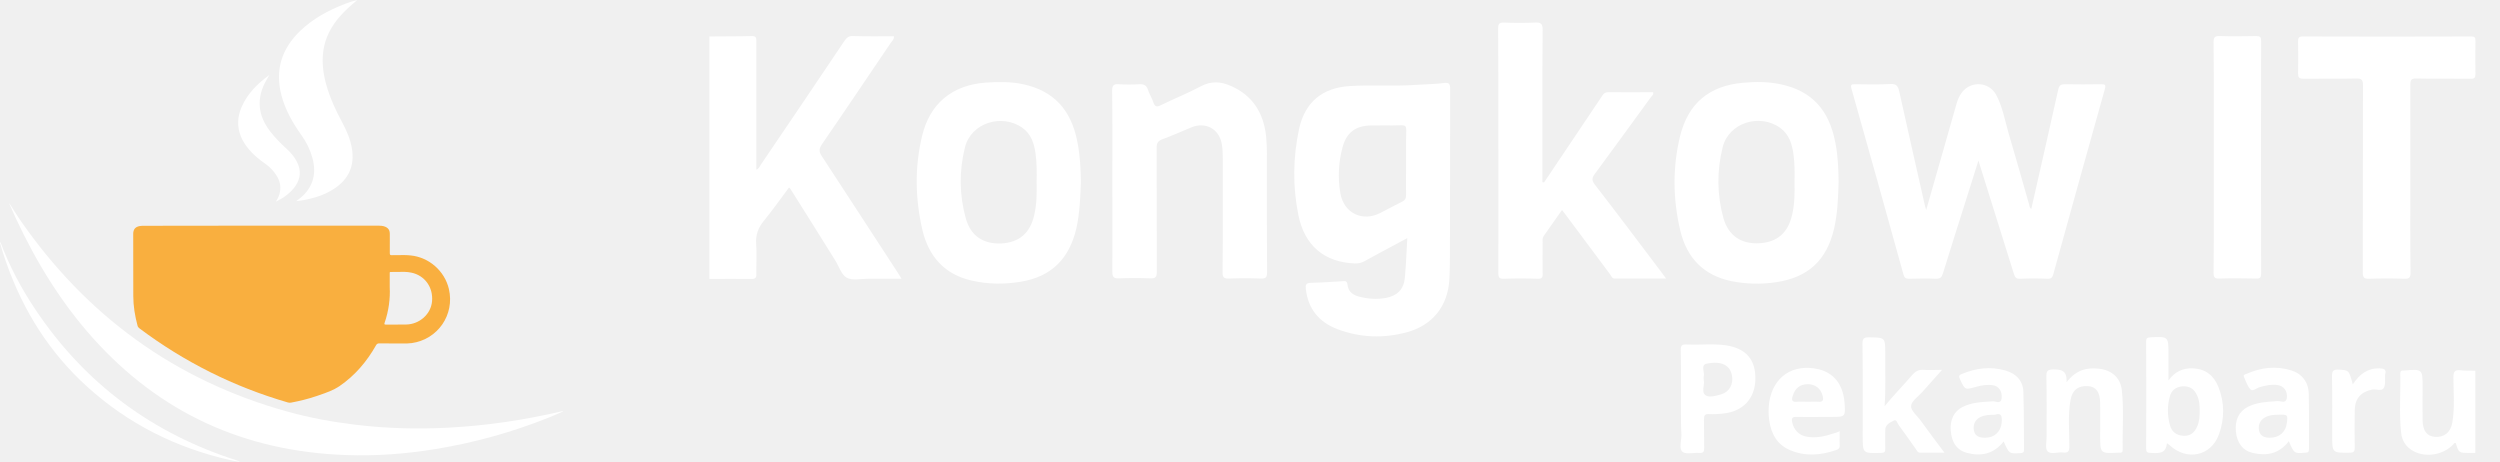
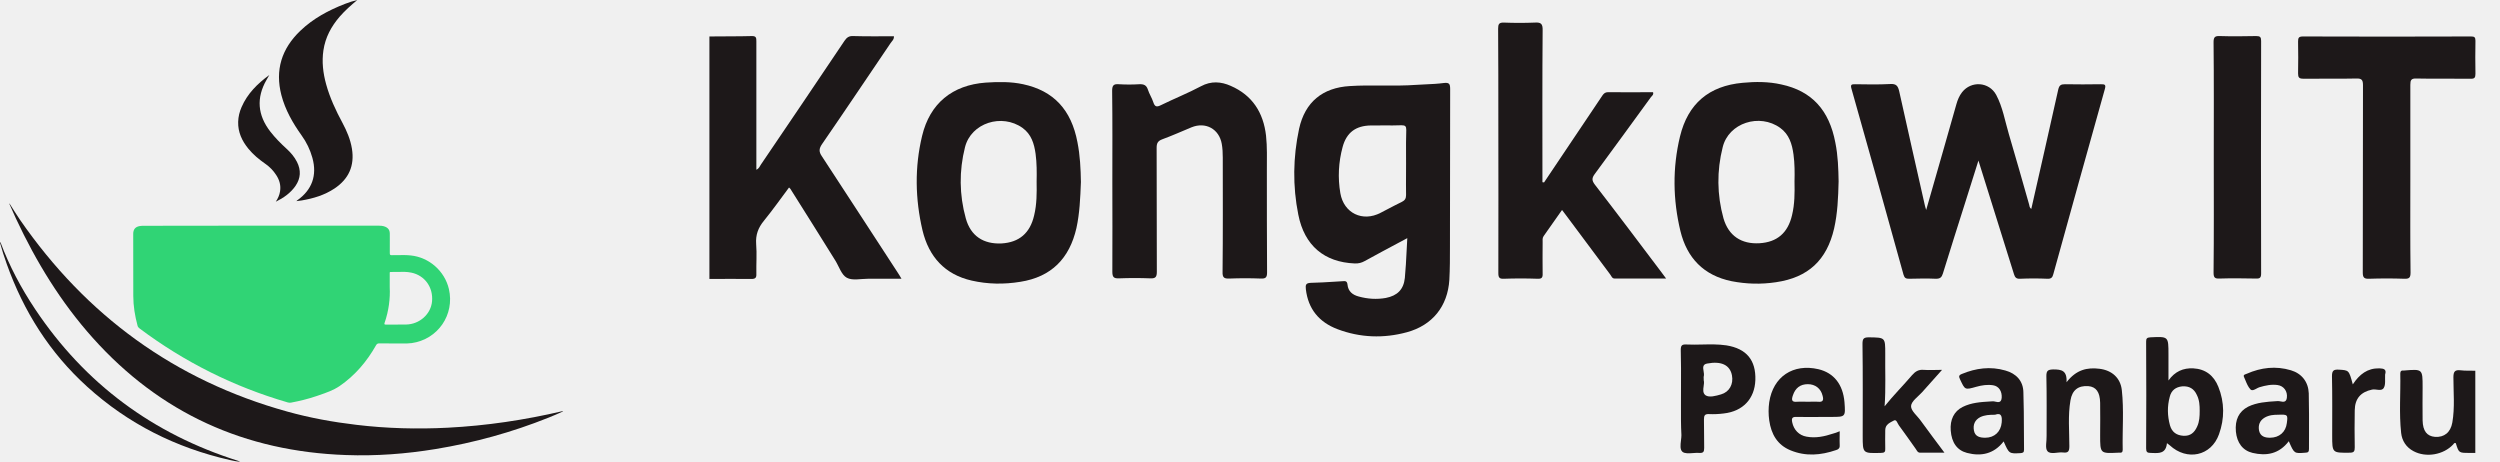
<svg xmlns="http://www.w3.org/2000/svg" width="2166" height="400" viewBox="0 0 2166 400" fill="none">
-   <g clip-path="url(#a)">
-     <path d="M8.15 176.166c3.12 4.895 5.996 9.668 9.178 14.257 57.396 83.036 134.129 139.147 231.666 166.193 19.581 5.445 39.467 9.056 59.661 11.443 26.372 3.181 52.806 3.854 79.241 2.508 33.531-1.713 66.636-6.669 99.311-14.318.183-.062.368 0 .673.183-2.141.918-4.221 1.898-6.364 2.815a289.854 289.854 0 0 1-6.486 2.693c-31.513 12.604-64.066 21.6-97.598 27.107-25.761 4.222-51.645 6.18-77.711 5.201-87.319-3.06-160.808-36.103-219.306-101.453-27.658-30.901-49.013-65.841-66.514-103.29-1.958-4.221-3.793-8.444-5.69-12.666-.061-.06-.061-.245-.061-.673ZM309.574 0c-5.386 4.467-10.648 9.117-15.237 14.38-7.343 8.505-12.482 18.05-14.135 29.249-1.468 9.912-.305 19.642 2.325 29.248 3.244 11.81 8.383 22.824 14.196 33.594 3.794 7.098 6.915 14.441 8.2 22.395 2.386 14.748-2.754 26.19-15.114 34.45-8.628 5.752-18.296 8.628-28.392 10.342a79.37 79.37 0 0 1-4.65.611c.367-.367.55-.55.733-.673 12.85-9.056 17.379-21.66 13.157-36.836a60.904 60.904 0 0 0-9.362-19.459c-7.649-10.708-14.135-22.028-17.501-34.878-5.629-21.784.245-40.263 16.338-55.683 11.136-10.708 24.476-17.806 38.733-23.375C302.353 2.02 305.901.857 309.574 0Z" fill="#fff" />
-     <path d="M238.958 174.759c1.775-2.753 3.183-5.629 3.672-8.934.857-5.201-.489-9.851-3.304-14.134-2.509-3.916-5.691-7.16-9.485-9.791-5.384-3.794-10.463-7.893-14.624-13.034-5.568-6.792-9.117-14.379-8.872-23.313.122-4.406 1.162-8.689 2.936-12.727 5.079-11.749 13.829-20.377 24.048-27.842-.795 1.407-1.591 2.754-2.386 4.16-9.056 15.727-7.771 30.657 3.304 44.915 4.161 5.384 8.995 10.218 14.013 14.807 3.609 3.305 6.852 7.037 9.055 11.443 3.611 7.159 3.244 14.135-1.285 20.744-4.344 6.241-10.34 10.402-17.072 13.706ZM.44 210.005c7.71 20.559 17.929 39.773 30.106 58.008 43.139 64.556 102.003 108.001 175.921 131.314.551.183 1.04.367 1.592.673-3.06-.123-6.059-.796-9.057-1.468-46.566-10.587-87.991-31.33-123.482-63.516-32.43-29.371-55.07-65.229-69.695-106.349-2.142-6.057-4.161-12.115-5.813-18.295-.061-.428.122-.49.428-.367Z" fill="#fff" />
-     <path fill-rule="evenodd" clip-rule="evenodd" d="M327.746 195.502H226.339c-33.772 0-67.605 0-101.377.122-1.223 0-2.447 0-3.61.185-4.039.611-5.935 2.814-5.935 6.852 0 17.929 0 35.796.061 53.665 0 8.75 1.407 17.316 3.671 25.761.245 1.04.795 1.774 1.652 2.386 38.917 29.187 81.75 50.604 128.5 64.188.979.245 1.836.367 2.814.184 7.527-1.407 14.931-3.243 22.151-5.691.768-.267 1.537-.532 2.307-.796 6.098-2.095 12.201-4.191 17.58-7.831 13.4-9.179 23.68-21.295 31.635-35.368.674-1.224 1.408-1.653 2.815-1.653 4.312.092 8.589.08 12.884.07 1.434-.004 2.87-.008 4.31-.008 1.081-.019 2.157-.01 3.229-.001 2.569.02 5.116.04 7.664-.306 22.64-3.181 37.386-24.536 32.247-46.809-3.611-15.543-17.073-27.476-32.982-29.127-3.746-.417-7.521-.351-11.285-.287a187.32 187.32 0 0 1-5.297.042c-1.347 0-1.653-.367-1.653-1.713.041-3.752.027-7.474.014-11.207-.007-1.87-.014-3.742-.014-5.621 0-3.059-1.285-5.017-4.161-6.18-1.897-.735-3.855-.857-5.813-.857Zm9.914 41.487v11.993c.488 9.485-.797 20.255-4.468 30.779-.428 1.285 0 1.469 1.163 1.469 2.518-.026 5.025-.019 7.53-.012 3.338.01 6.675.021 10.031-.049 11.626-.245 21.356-8.995 22.396-19.949 1.163-12.176-6.18-22.578-17.99-25.026-3.917-.817-7.916-.707-11.905-.598-1.994.054-3.985.108-5.962.047-.874-.051-.841.502-.808 1.044.006.103.013.205.013.302Z" fill="#F9AF3F" />
-     <path d="M614.634 31.593c12.379-.177 24.582 0 36.962-.353 3.536 0 3.713 1.591 3.713 4.42v111.416c2.3-1.061 3.007-3.007 3.891-4.422 24.228-35.722 48.456-71.446 72.508-107.347 1.945-2.83 3.891-4.244 7.428-4.067 11.672.353 23.521.176 35.37.176.177 2.83-1.769 4.245-2.83 5.836-19.807 29.18-39.437 58.538-59.422 87.541-2.652 3.891-3.005 6.543-.176 10.611 21.93 33.424 43.682 67.026 65.612 100.627 1.06 1.592 1.945 3.007 3.36 5.483h-29.004c-6.19 0-13.618 1.768-18.393-.885-4.598-2.476-6.72-9.727-9.903-14.854-12.91-20.692-25.819-41.384-38.907-62.076-.177-.353-.53-.529-1.237-1.237-7.252 9.726-14.149 19.453-21.754 28.827-4.951 6.012-7.25 12.202-6.72 19.983.708 8.666 0 17.332.177 25.997.178 3.36-.884 4.422-4.244 4.422-12.203-.177-24.228 0-36.431 0V31.593ZM1714.11 139.118c-4.07 12.733-7.6 24.052-11.14 35.37-6.55 20.868-13.26 41.559-19.63 62.427-1.07 3.361-2.31 4.598-6.01 4.598-7.79-.353-15.39-.176-23.17 0-2.83 0-4.07-.53-4.96-3.536-14.85-53.762-29.88-107.348-45.09-161.11-1.07-3.714.17-3.89 3.18-3.89 10.09.176 20.16.353 30.42-.178 5.31-.353 6.72 1.769 7.78 6.367 7.25 32.717 14.68 65.434 22.11 98.328.18 1.061.53 1.945 1.24 4.421 5.3-18.746 10.25-35.9 15.2-53.054 3.72-12.911 7.43-25.821 10.97-38.554 1.06-3.713 2.47-7.25 4.95-10.434 7.96-10.08 23.35-9.02 29.53 2.3 5.66 10.61 7.61 22.636 10.97 33.955 6.01 20.16 11.67 40.497 17.51 60.836.35 1.415.35 3.006 1.94 4.067 7.79-34.486 15.74-68.971 23.35-103.457.88-3.714 2.29-4.598 5.83-4.598 10.26.177 20.52.177 30.95 0 3.54 0 4.78.177 3.54 4.421-15.03 53.232-29.72 106.64-44.56 160.049-.72 2.83-1.78 4.245-5.14 4.067-7.96-.353-15.73-.353-23.69 0-3.36.178-4.42-1.237-5.31-4.067-10.08-32.186-20.16-64.373-30.77-98.328Zm-376.33 18.923c13.43-20.161 27.05-40.146 40.49-60.306 3.36-4.952 6.72-10.08 10.08-15.032 1.24-1.769 2.48-2.83 4.77-2.83 13.09.177 26 0 39.08 0 .72 2.3-1.05 3.183-1.94 4.421-16.08 22.107-32.18 44.213-48.46 66.319-2.65 3.537-2.82 5.659 0 9.373 19.46 25.112 38.56 50.579 57.66 75.868 1.24 1.592 2.3 3.184 4.07 5.482h-44.56c-2.31 0-2.83-2.122-3.9-3.536-12.73-16.978-25.28-33.955-37.84-50.756-1.24-1.591-2.48-3.184-3.89-5.129-5.49 7.781-10.62 15.21-15.93 22.637-1.22 1.769-.87 3.537-.87 5.305 0 9.02-.18 18.039 0 27.059.17 3.536-.72 4.775-4.42 4.598-9.73-.354-19.46-.354-29.18 0-3.9.177-4.78-1.062-4.78-4.952.17-43.859 0-87.895 0-131.753 0-26.704 0-53.232-.18-79.936 0-3.89.71-5.482 5.13-5.306 8.84.354 17.68.354 26.53 0 5.31-.353 7.07.885 6.9 6.72-.35 42.268-.18 84.534-.18 126.802v4.775c.7 0 1.05.177 1.42.177Zm-374.045-.531c0-26.35.177-52.524-.178-78.874 0-4.775 1.416-6.013 5.837-5.66a147.45 147.45 0 0 0 17.689 0c3.708-.177 6.186.708 7.425 4.598 1.239 3.89 3.531 7.251 4.77 11.142 1.242 3.714 2.832 4.244 6.372 2.476 11.49-5.66 23.52-10.434 34.84-16.447 8.84-4.775 17.5-4.068 25.81-.354 18.75 8.135 28.3 23.167 30.6 43.152 1.06 9.903.71 19.806.71 29.71 0 29.534 0 59.245.18 88.778 0 4.422-1.24 5.483-5.49 5.306-9.01-.353-18.04-.353-27.05 0-4.61.177-6.2-.708-6.02-5.835.36-32.895.18-65.789.18-98.86 0-4.067-.18-8.135-.88-12.025-2.31-12.911-13.97-19.277-26.18-14.325-8.49 3.536-16.8 7.251-25.46 10.434-3.72 1.415-4.78 3.36-4.78 7.251.17 35.9 0 71.801.17 107.525 0 4.598-1.23 5.835-5.655 5.658a345.703 345.703 0 0 0-27.054 0c-4.421.177-5.836-.884-5.836-5.658.177-25.821 0-51.818 0-77.992Zm1124.585-2.476c0 27.059-.17 54.116.18 81.174 0 4.421-1.24 5.483-5.49 5.305a436.746 436.746 0 0 0-30.41 0c-4.25.178-5.49-1.061-5.49-5.305.18-54.115 0-108.055.18-162.171 0-4.598-.88-6.19-5.84-6.013-15.21.354-30.59 0-45.8.177-3.71 0-4.6-1.061-4.6-4.598.18-9.196.18-18.392 0-27.589 0-3.183.53-4.42 4.25-4.42 48.63.176 97.09.176 145.72 0 2.83 0 3.71.707 3.71 3.713-.17 9.55-.17 19.1 0 28.65 0 3.36-.88 4.42-4.24 4.244-15.56-.177-31.3.177-46.86-.177-4.61-.177-5.31 1.415-5.31 5.483v81.527Zm-170.31-19.099c0-33.071.18-66.142-.18-99.39 0-4.421 1.24-5.482 5.49-5.305 10.44.354 21.04.177 31.48 0 3.36 0 4.24.884 4.24 4.244-.17 67.203-.17 134.229 0 201.431 0 3.714-1.06 4.598-4.59 4.422-10.44-.177-21.05-.353-31.48 0-4.07.176-5.14-.884-5.14-5.129.36-33.248.18-66.849.18-100.273Z" fill="#fff" />
-     <path fill-rule="evenodd" clip-rule="evenodd" d="M1212.44 209.974c2.25-1.203 4.54-2.42 6.84-3.653-.21 3.647-.39 7.215-.57 10.717-.41 8.219-.81 16.081-1.55 23.769-1.06 10.08-6.55 15.385-16.45 17.331-7.96 1.414-15.73.884-23.52-1.238-5.31-1.415-9.19-4.421-9.73-10.435-.35-3.154-2.08-3.008-4.18-2.834l-.06.005c-2.3.133-4.6.276-6.9.42-6.9.431-13.79.862-20.69.995-4.42.176-4.6 1.945-4.24 5.483 1.95 17.154 11.5 28.648 27.41 34.662 19.63 7.427 39.97 8.135 60.13 2.653 22.1-6.013 35.37-22.461 36.79-45.451.52-9.549.52-19.099.52-28.65.09-22.725.09-45.494.09-68.286 0-22.791 0-45.604.09-68.418 0-4.421-.89-5.66-5.48-5.129-5.32.71-10.56.944-15.83 1.18-2.61.118-5.23.236-7.87.412-9.93.728-19.86.66-29.79.59-9.34-.064-18.69-.13-28.04.47-23.52 1.416-38.73 13.795-43.86 36.963-5.31 24.759-5.66 49.694-.7 74.453 5.3 26.881 22.63 41.206 48.81 42.267 3.18.177 6.01-.53 8.84-2.122 9.72-5.374 19.58-10.627 29.94-16.154Zm5.75-59.36c.01-3.066.03-6.131.03-9.196 0-2.386-.01-4.77-.02-7.158-.03-7.173-.06-14.371.2-21.67 0-3.182-.89-4.067-4.07-4.067-5.05.202-10.11.174-15.16.144-3.78-.021-7.58-.043-11.37.032-13.26.178-21.21 6.191-24.58 18.747-3.53 13.087-4.24 26.528-1.94 39.968 3 17.331 19.28 25.113 34.84 16.977 2.06-1.061 4.12-2.142 6.18-3.223 4.13-2.161 8.26-4.322 12.38-6.326 2.48-1.238 3.54-2.83 3.54-5.836-.11-6.131-.07-12.262-.03-18.392Zm-285.58 47.041c2.83-12.91 3.361-26.174 3.891-39.968-.177-11.142-.708-22.99-3.006-34.486-5.306-28.119-20.692-44.566-47.042-50.225-10.611-2.299-21.576-2.122-32.364-1.415-29.003 2.122-48.457 18.039-55.177 46.158-6.543 27.235-6.013 54.646.353 81.881 5.483 22.814 19.277 38.2 42.622 43.505 13.971 3.184 27.941 3.36 42.09 1.061 27.057-4.244 42.62-20.338 48.633-46.511Zm-36.608-11.142c2.3-9.549 2.3-19.276 2.123-29.003.177-8.135.177-16.27-.885-24.228-1.238-8.843-3.713-16.978-11.318-22.461-17.861-12.732-44.566-4.42-49.871 16.801-5.129 20.338-4.953 41.206.707 61.544 4.244 15.386 15.385 22.46 30.948 21.753 15.209-.885 24.759-8.843 28.296-24.406Zm693.068 11.496c3.01-13.264 3.55-26.705 3.9-40.853-.18-10.787-.53-22.283-2.83-33.601-5.31-28.12-20.34-44.743-46.87-50.402-10.97-2.476-22.28-2.476-33.43-1.415-29.18 2.653-47.39 18.039-54.29 46.512-6.55 27.234-6.18 54.646.35 81.881 5.66 23.344 20.17 38.553 44.39 43.505 12.73 2.475 25.48 2.829 38.38.884 27.95-4.067 44.04-19.1 50.4-46.511Zm-36.43-11.672c2.31-9.551 2.31-19.277 2.12-29.003.19-7.782.19-15.74-.88-23.521-1.24-9.02-3.71-17.332-11.49-22.992-17.86-12.909-44.75-4.42-49.87 16.801-5.13 20.338-4.96 41.206.7 61.544 4.42 15.21 15.56 22.46 31.13 21.575 15.39-.883 24.75-9.019 28.29-24.404Z" fill="#fff" />
-     <path d="M2144.61 392.403h-5.26c-9.02 0-9.02 0-11.65-8.454-1.12-.564-1.69.375-2.25 1.128-8.46 9.018-23.49 11.647-34.38 5.823-6.4-3.382-9.96-9.018-10.72-15.782-1.88-17.097-.37-34.382-.75-51.48 0-2.066.95-2.818 2.82-2.63h.56c15.97-1.315 15.97-1.315 15.97 14.467 0 9.582-.18 19.164 0 28.746.19 9.207 3.77 13.715 10.71 14.279 7.9.564 13.53-3.757 15.03-12.4 2.26-12.964.94-26.115.94-39.267 0-4.885 1.32-6.577 6.2-6.013 4.32.564 8.65.188 12.78.375v71.208Zm-511.79-40.394c7.7-9.582 16.16-18.037 23.86-27.055 2.82-3.195 5.64-4.885 9.96-4.51 4.88.376 9.58 0 15.96 0-6.38 7.14-11.83 13.152-17.27 19.352-3.58 3.946-9.41 7.892-9.59 12.025-.19 4.134 5.45 8.455 8.46 12.776 6.57 9.018 13.15 17.849 20.48 27.619h-21.04c-2.26 0-2.82-1.879-3.77-3.195-4.88-6.764-9.58-13.715-14.65-20.478-1.32-1.692-2.06-5.637-4.51-4.134-3.01 1.691-7.33 3.194-7.33 8.267 0 5.26-.19 10.521 0 15.782.19 3.006-.56 3.945-3.76 3.945-15.78.377-15.78.564-15.78-14.842 0-26.492.19-53.171-.18-79.662 0-4.321.93-5.637 5.44-5.637 14.28.188 14.28 0 14.28 14.091-.19 15.219.56 30.25-.56 45.656Zm157.63-20.856c8.46-10.896 17.85-12.963 28.56-11.648 10.71 1.314 18.22 7.891 19.35 18.6 1.88 17.097.38 34.383.75 51.48 0 2.066-.75 2.819-2.82 2.63h-1.12c-15.6.751-15.6.751-15.6-15.03 0-9.395.19-18.788 0-28.183-.18-9.393-3.56-13.903-10.33-14.467-8.65-.564-13.9 3.382-15.4 12.401-2.26 13.151-.95 26.491-.95 39.643 0 4.321-.94 6.012-5.45 5.448-4.51-.563-10.7 2.067-13.52-1.127-2.25-2.63-.56-8.642-.75-13.152 0-17.284.19-34.758-.19-52.044 0-4.696 1.51-5.447 5.82-5.636 7.14 0 12.22.751 11.65 11.085Zm248.01 1.879c5.82-8.831 12.78-14.091 22.92-13.903 3.75.187 6.57.563 5.07 5.448v.564c-.19 3.757.56 8.078-1.13 10.898-1.87 3.381-6.76.751-10.15 1.502-9.76 2.067-14.84 7.704-15.02 17.849a905.517 905.517 0 0 0 0 32.128c0 3.382-.56 4.697-4.33 4.697-15.21.188-15.21.188-15.21-14.843 0-17.098.18-34.382-.19-51.479 0-4.885 1.5-5.824 5.83-5.637 8.83.564 8.83.188 12.21 12.776Z" fill="#fff" />
-     <path fill-rule="evenodd" clip-rule="evenodd" d="M1864.88 392.461c5.9.241 11.7.478 12.56-8.512.55.453 1.01.774 1.39 1.05.42.295.77.537 1.06.828 14.84 13.716 35.88 9.395 42.65-9.581 4.88-13.528 4.88-27.619-.57-41.147-3.94-9.77-11.08-15.406-21.8-15.97-8.63-.375-15.78 2.63-21.41 10.521v-22.545c0-7.856 0-11.755-1.95-13.598-1.96-1.858-5.91-1.623-13.84-1.245-3 .188-3.56 1.127-3.56 3.758.18 30.812.18 61.625 0 92.438 0 3.194.94 3.945 3.94 3.945.51.015 1.02.037 1.53.058Zm38.68-22.792c2.06-4.321 2.25-9.018 2.25-13.715 0-4.696-.19-9.206-2.44-13.715-2.44-5.449-6.58-7.892-12.59-7.515-5.83.564-9.58 3.569-10.89 9.018-2.26 8.267-2.08 16.534.18 24.8 1.69 5.825 5.64 8.643 11.65 9.018 6.01.376 9.58-2.818 11.84-7.891Zm-447.14-34.997c-.02 3.522-.03 7.047-.03 10.572 0 2.101 0 4.208-.01 6.321-.03 8.469-.06 17.01.4 25.432 0 1.413-.2 2.999-.39 4.604-.46 3.941-.95 7.993 1.32 9.863 1.97 1.598 5.46 1.346 9.07 1.086 1.9-.137 3.83-.277 5.58-.147 3.38.188 4.14-.939 4.14-4.321-.09-4.134-.09-8.222-.09-12.308s0-8.172-.1-12.304c0-3.57.75-4.885 4.51-4.698 4.14.188 8.46 0 12.77-.564 16.54-1.879 26.68-12.775 27.25-28.934.56-17.096-7.51-27.242-25.18-30.061-6.96-1.027-13.99-.875-21-.724-4.53.097-9.06.195-13.57-.027-3.75-.188-4.88.751-4.88 4.697.28 10.425.25 20.956.21 31.513Zm19.65-6.961c.03.491.06 1.109.06 1.939.42 1.356.17 3.09-.09 4.885-.42 2.933-.86 6.026 1.59 7.891 3.19 2.255 9.02.564 13.53-.751 7.14-2.067 10.89-8.83 9.39-16.534-1.69-8.642-8.83-12.588-21.6-10.145-3.93.736-3.45 3.636-2.96 6.605.26 1.578.52 3.176.14 4.48-.12.45-.1.899-.06 1.63Zm475.58 64.692c12.02 2.818 22.93.939 31.37-10.146 4.63 10.718 4.71 10.713 13.82 9.994l.47-.036c2.63 0 3.19-.94 3.19-3.382 0-4.049.01-8.086.03-12.115.03-12.047.06-24.015-.22-35.983-.37-9.77-6.01-17.098-15.4-19.916-13.15-3.945-25.93-2.442-38.33 3.007-.24.101-.5.191-.74.28-1.16.406-2.32.809-1.7 2.351.4.897.78 1.828 1.17 2.763 1.22 2.974 2.46 5.989 4.46 8.133 1.42 1.416 3.36.363 5.29-.683.89-.48 1.77-.959 2.6-1.195 5.08-1.504 10.34-2.631 15.6-1.879 5.45.751 8.83 5.448 8.07 11.085-.54 4.034-3.17 3.536-5.55 3.082-.84-.159-1.65-.313-2.33-.264l-1.31.083c-8.39.526-16.75 1.051-24.43 4.802-7.9 4.133-11.46 11.273-10.53 21.606.94 9.582 5.83 16.346 14.47 18.413Zm29.68-25.928c.95-7.139.76-7.516-7.7-7.139-3.38 0-7.51.187-11.46 2.441-4.51 2.631-5.82 6.765-4.88 11.462 1.13 4.885 5.07 6.012 9.39 6.012 8.08 0 13.72-4.885 14.65-12.776Zm-387.45 11.432c.02-1.397.04-2.822.04-4.292-2.25.939-4.12 1.691-5.82 2.067-7.33 2.442-15.03 4.134-22.92 2.631-6.58-1.128-11.09-6.013-12.4-12.401-.75-3.569 0-4.885 3.94-4.697 6.65.125 13.28.083 19.92.041 3.32-.02 6.64-.041 9.95-.041 6.14 0 9.24 0 10.69-1.546 1.49-1.581 1.25-4.774.78-11.23-1.32-15.407-9.21-25.364-22.55-28.559-21.98-5.072-39.27 6.389-42.65 28.559a56.375 56.375 0 0 0 0 15.782c1.69 11.836 6.96 21.231 18.42 25.928 13.14 5.448 26.3 4.321 39.45-.188 2.07-.564 3.38-1.691 3.19-4.134-.12-2.603-.08-5.207-.04-7.92Zm-30.55-29.886c1.04.021 2.09.042 3.17.042 1.01 0 2.03-.022 3.03-.042 1.96-.042 3.87-.082 5.61.042 4.7.564 4.88-1.879 3.94-5.261-1.5-6.199-6.38-9.957-12.77-9.957-6.58 0-10.9 3.382-12.97 9.769-1.31 3.759-1.13 6.013 3.76 5.449 2.12-.124 4.16-.084 6.23-.042Zm140.88 44.382c12.21 3.195 23.3.939 31.75-9.957 4.71 10.709 4.71 10.709 14.66 10.145 2.07-.188 3-.564 3-3.006-.06-5.567-.08-11.112-.1-16.644-.04-11.085-.08-22.115-.46-33.145-.18-9.77-6.2-16.158-15.59-18.788-12.96-3.757-25.56-2.067-37.76 3.006-2.82 1.127-2.64 2.255-1.51 4.697 2.16 4.591 3.19 6.892 4.92 7.697 1.74.808 4.18.103 9.17-1.309 4.7-1.315 9.59-2.067 14.47-1.315 5.08.752 7.9 5.26 7.51 10.897-.41 4.463-3.11 3.853-5.47 3.32-.82-.186-1.6-.362-2.23-.314-.78.05-1.56.097-2.34.144-8.08.484-16.23.973-23.78 4.742-7.51 3.757-11.08 11.084-10.33 20.478.75 10.334 5.45 17.098 14.09 19.352Zm30.06-26.303c.39-5.073 0-8.831-5.82-6.764-4.89 0-8.83.188-12.77 2.066-4.7 2.443-6.4 6.577-5.45 11.649.94 5.261 5.26 6.2 9.77 6.2 8.07 0 13.53-5.261 14.27-13.151Z" fill="#fff" />
+   <g clip-path="url(#clip0_303_62)">
+     <path d="M8.15 176.166C11.27 181.061 14.146 185.834 17.328 190.423C74.724 273.459 151.457 329.57 248.994 356.616C268.575 362.061 288.461 365.672 308.655 368.059C335.027 371.24 361.461 371.913 387.896 370.567C421.427 368.854 454.532 363.898 487.207 356.249C487.39 356.187 487.575 356.249 487.88 356.432C485.739 357.35 483.659 358.33 481.516 359.247C479.375 360.165 477.172 361.083 475.03 361.94C443.517 374.544 410.964 383.54 377.432 389.047C351.671 393.269 325.787 395.227 299.721 394.248C212.402 391.188 138.913 358.145 80.415 292.795C52.757 261.894 31.402 226.954 13.901 189.505C11.943 185.284 10.108 181.061 8.211 176.839C8.15 176.779 8.15 176.594 8.15 176.166Z" fill="#1D1819" />
+     <path d="M309.574 0C304.188 4.467 298.926 9.117 294.337 14.38C286.994 22.885 281.855 32.431 280.202 43.629C278.734 53.541 279.897 63.271 282.527 72.877C285.771 84.687 290.91 95.701 296.723 106.471C300.517 113.569 303.638 120.912 304.923 128.866C307.309 143.614 302.169 155.056 289.809 163.316C281.181 169.068 271.513 171.944 261.417 173.658C259.948 173.902 258.48 174.086 256.767 174.269C257.134 173.902 257.317 173.719 257.5 173.596C270.35 164.54 274.879 151.936 270.657 136.76C268.699 129.723 265.578 123.237 261.295 117.301C253.646 106.593 247.16 95.273 243.794 82.423C238.165 60.639 244.039 42.16 260.132 26.74C271.268 16.032 284.608 8.934 298.865 3.365C302.353 2.019 305.901 0.857 309.574 0Z" fill="#1D1819" />
+     <path d="M238.958 174.759C240.733 172.006 242.141 169.13 242.63 165.825C243.487 160.624 242.141 155.974 239.326 151.691C236.817 147.775 233.635 144.531 229.841 141.9C224.457 138.106 219.378 134.007 215.217 128.866C209.649 122.074 206.1 114.487 206.345 105.553C206.467 101.147 207.507 96.864 209.281 92.826C214.36 81.077 223.11 72.449 233.329 64.984C232.534 66.391 231.738 67.738 230.943 69.145C221.887 84.871 223.172 99.801 234.247 114.059C238.408 119.443 243.242 124.277 248.26 128.866C251.869 132.171 255.112 135.903 257.315 140.309C260.926 147.468 260.559 154.444 256.03 161.053C251.686 167.294 245.69 171.455 238.958 174.759Z" fill="#1D1819" />
+     <path d="M0.44 210.005C8.15 230.564 18.369 249.778 30.546 268.013C73.685 332.569 132.549 376.014 206.467 399.327C207.018 399.51 207.507 399.694 208.059 400C204.999 399.877 202 399.204 199.002 398.532C152.436 387.945 111.011 367.202 75.52 335.016C43.09 305.645 20.449 269.787 5.825 228.667C3.683 222.61 1.664 216.552 0.012 210.372C-0.049 209.944 0.134 209.882 0.44 210.005Z" fill="#1D1819" />
+     <path fill-rule="evenodd" clip-rule="evenodd" d="M327.746 195.502H226.339C192.567 195.502 158.734 195.502 124.962 195.624C123.739 195.624 122.515 195.624 121.352 195.809C117.313 196.42 115.417 198.623 115.417 202.661C115.417 220.59 115.417 238.457 115.478 256.326C115.478 265.076 116.885 273.642 119.149 282.087C119.394 283.127 119.944 283.861 120.801 284.473C159.718 313.66 202.551 335.077 249.301 348.661C250.28 348.906 251.137 349.028 252.115 348.845C259.642 347.438 267.046 345.602 274.266 343.154C275.034 342.887 275.803 342.622 276.573 342.358C282.671 340.263 288.774 338.167 294.153 334.527C307.553 325.348 317.833 313.232 325.788 299.159C326.462 297.935 327.196 297.506 328.603 297.506C332.915 297.598 337.192 297.586 341.487 297.576C342.921 297.572 344.357 297.568 345.797 297.568C346.878 297.549 347.954 297.558 349.026 297.567C351.595 297.587 354.142 297.607 356.69 297.261C379.33 294.08 394.076 272.725 388.937 250.452C385.326 234.909 371.864 222.976 355.955 221.325C352.209 220.908 348.434 220.974 344.67 221.038C342.901 221.069 341.134 221.099 339.373 221.08C338.026 221.08 337.72 220.713 337.72 219.367C337.761 215.615 337.747 211.893 337.734 208.16C337.727 206.29 337.72 204.418 337.72 202.539C337.72 199.48 336.435 197.522 333.559 196.359C331.662 195.624 329.704 195.502 327.746 195.502ZM337.66 236.989V248.982C338.148 258.467 336.863 269.237 333.192 279.761C332.764 281.046 333.192 281.23 334.355 281.23C336.873 281.204 339.38 281.211 341.885 281.218C345.223 281.228 348.56 281.239 351.916 281.169C363.542 280.924 373.272 272.174 374.312 261.22C375.475 249.044 368.132 238.642 356.322 236.194C352.405 235.377 348.406 235.487 344.417 235.596C342.423 235.65 340.432 235.704 338.455 235.643C337.581 235.592 337.614 236.145 337.647 236.687C337.653 236.79 337.66 236.892 337.66 236.989Z" fill="#30D475" />
+     <path d="M614.634 31.593C627.013 31.416 639.216 31.593 651.596 31.24C655.132 31.24 655.309 32.831 655.309 35.661C655.309 54.584 655.309 73.507 655.309 92.43C655.309 110.468 655.309 128.507 655.309 147.076C657.609 146.015 658.316 144.069 659.2 142.654C683.428 106.932 707.656 71.208 731.708 35.307C733.653 32.477 735.599 31.063 739.136 31.24C750.808 31.593 762.657 31.416 774.506 31.416C774.683 34.246 772.737 35.661 771.676 37.252C751.869 66.433 732.239 95.79 712.254 124.793C709.602 128.684 709.249 131.336 712.078 135.404C734.008 168.828 755.76 202.43 777.69 236.031C778.75 237.623 779.635 239.038 781.05 241.514C770.792 241.514 761.419 241.514 752.046 241.514C745.856 241.514 738.428 243.282 733.653 240.629C729.055 238.153 726.933 230.902 723.75 225.775C710.84 205.083 697.931 184.391 684.843 163.699C684.666 163.346 684.313 163.17 683.606 162.462C676.354 172.188 669.457 181.915 661.852 191.289C656.901 197.301 654.602 203.491 655.132 211.272C655.84 219.938 655.132 228.604 655.309 237.269C655.487 240.629 654.425 241.691 651.065 241.691C638.862 241.514 626.837 241.691 614.634 241.691C614.634 171.481 614.634 101.625 614.634 31.593Z" fill="#1D1819" />
+     <path d="M1714.11 139.118C1710.04 151.851 1706.51 163.17 1702.97 174.488C1696.42 195.356 1689.71 216.047 1683.34 236.915C1682.27 240.276 1681.03 241.513 1677.33 241.513C1669.54 241.16 1661.94 241.337 1654.16 241.513C1651.33 241.513 1650.09 240.983 1649.2 237.977C1634.35 184.215 1619.32 130.629 1604.11 76.867C1603.04 73.153 1604.28 72.976 1607.29 72.976C1617.38 73.153 1627.45 73.33 1637.71 72.799C1643.02 72.446 1644.43 74.568 1645.49 79.166C1652.74 111.883 1660.17 144.6 1667.6 177.494C1667.78 178.555 1668.13 179.439 1668.84 181.915C1674.14 163.169 1679.09 146.015 1684.04 128.861C1687.76 115.95 1691.47 103.04 1695.01 90.307C1696.07 86.594 1697.48 83.057 1699.96 79.873C1707.92 69.793 1723.31 70.854 1729.49 82.172C1735.15 92.783 1737.1 104.809 1740.46 116.128C1746.47 136.288 1752.13 156.625 1757.97 176.964C1758.32 178.379 1758.32 179.97 1759.91 181.031C1767.7 146.545 1775.65 112.06 1783.26 77.574C1784.14 73.86 1785.55 72.976 1789.09 72.976C1799.35 73.153 1809.61 73.153 1820.04 72.976C1823.58 72.976 1824.82 73.153 1823.58 77.397C1808.55 130.629 1793.86 184.037 1779.02 237.446C1778.3 240.276 1777.24 241.691 1773.88 241.513C1765.92 241.16 1758.15 241.16 1750.19 241.513C1746.83 241.691 1745.77 240.276 1744.88 237.446C1734.8 205.26 1724.72 173.073 1714.11 139.118Z" fill="#1D1819" />
+     <path d="M1337.78 158.041C1351.21 137.88 1364.83 117.895 1378.27 97.734C1381.63 92.783 1384.99 87.654 1388.35 82.703C1389.59 80.934 1390.83 79.873 1393.12 79.873C1406.21 80.05 1419.12 79.873 1432.2 79.873C1432.92 82.172 1431.15 83.056 1430.26 84.294C1414.18 106.401 1398.08 128.507 1381.8 150.613C1379.15 154.15 1378.98 156.272 1381.8 159.986C1401.26 185.098 1420.36 210.565 1439.46 235.854C1440.7 237.446 1441.76 239.038 1443.53 241.336C1428.15 241.336 1413.64 241.336 1398.97 241.336C1396.66 241.336 1396.14 239.214 1395.07 237.8C1382.34 220.822 1369.79 203.845 1357.23 187.044C1355.99 185.453 1354.75 183.86 1353.34 181.915C1347.85 189.696 1342.72 197.125 1337.41 204.552C1336.19 206.321 1336.54 208.089 1336.54 209.857C1336.54 218.877 1336.36 227.896 1336.54 236.916C1336.71 240.452 1335.82 241.691 1332.12 241.514C1322.39 241.16 1312.66 241.16 1302.94 241.514C1299.04 241.691 1298.16 240.452 1298.16 236.562C1298.33 192.703 1298.16 148.667 1298.16 104.809C1298.16 78.105 1298.16 51.577 1297.98 24.873C1297.98 20.982 1298.69 19.391 1303.11 19.567C1311.95 19.921 1320.79 19.921 1329.64 19.567C1334.95 19.214 1336.71 20.452 1336.54 26.288C1336.19 68.555 1336.36 110.821 1336.36 153.089C1336.36 154.681 1336.36 156.272 1336.36 157.864C1337.06 157.864 1337.41 158.041 1337.78 158.041Z" fill="#1D1819" />
+     <path d="M963.735 157.51C963.735 131.16 963.912 104.986 963.557 78.635C963.557 73.861 964.973 72.623 969.394 72.976C975.23 73.33 981.239 73.33 987.083 72.976C990.791 72.799 993.269 73.684 994.508 77.574C995.747 81.465 998.039 84.825 999.278 88.716C1000.52 92.43 1002.11 92.96 1005.65 91.192C1017.14 85.532 1029.17 80.758 1040.49 74.745C1049.33 69.97 1057.99 70.677 1066.3 74.391C1085.05 82.526 1094.6 97.558 1096.9 117.543C1097.96 127.446 1097.61 137.349 1097.61 147.253C1097.61 176.787 1097.61 206.498 1097.79 236.031C1097.79 240.453 1096.55 241.514 1092.3 241.337C1083.29 240.984 1074.26 240.984 1065.25 241.337C1060.64 241.514 1059.05 240.629 1059.23 235.502C1059.59 202.607 1059.41 169.713 1059.41 136.642C1059.41 132.575 1059.23 128.507 1058.53 124.617C1056.22 111.706 1044.56 105.34 1032.35 110.292C1023.86 113.828 1015.55 117.543 1006.89 120.726C1003.17 122.141 1002.11 124.086 1002.11 127.977C1002.28 163.877 1002.11 199.778 1002.28 235.502C1002.28 240.1 1001.05 241.337 996.625 241.16C987.61 240.807 978.586 240.807 969.571 241.16C965.15 241.337 963.735 240.276 963.735 235.502C963.912 209.681 963.735 183.684 963.735 157.51Z" fill="#1D1819" />
+     <path d="M2088.32 155.034C2088.32 182.093 2088.15 209.15 2088.5 236.208C2088.5 240.629 2087.26 241.691 2083.01 241.513C2072.94 241.16 2062.86 241.16 2052.6 241.513C2048.35 241.691 2047.11 240.452 2047.11 236.208C2047.29 182.093 2047.11 128.153 2047.29 74.037C2047.29 69.439 2046.41 67.847 2041.45 68.024C2026.24 68.378 2010.86 68.024 1995.65 68.201C1991.94 68.201 1991.05 67.14 1991.05 63.603C1991.23 54.407 1991.23 45.211 1991.05 36.014C1991.05 32.831 1991.58 31.593 1995.3 31.593C2043.93 31.77 2092.39 31.77 2141.02 31.593C2143.85 31.593 2144.73 32.301 2144.73 35.307C2144.56 44.857 2144.56 54.407 2144.73 63.957C2144.73 67.317 2143.85 68.378 2140.49 68.201C2124.93 68.024 2109.19 68.378 2093.63 68.024C2089.02 67.847 2088.32 69.439 2088.32 73.507C2088.32 100.565 2088.32 127.799 2088.32 155.034Z" fill="#1D1819" />
+     <path d="M1918.01 135.935C1918.01 102.864 1918.19 69.793 1917.83 36.545C1917.83 32.124 1919.07 31.063 1923.32 31.24C1933.76 31.593 1944.36 31.417 1954.8 31.24C1958.16 31.24 1959.04 32.124 1959.04 35.484C1958.87 102.687 1958.87 169.713 1959.04 236.915C1959.04 240.629 1957.98 241.513 1954.45 241.337C1944.01 241.16 1933.4 240.984 1922.97 241.337C1918.9 241.513 1917.83 240.453 1917.83 236.208C1918.19 202.96 1918.01 169.359 1918.01 135.935Z" fill="#1D1819" />
+     <path fill-rule="evenodd" clip-rule="evenodd" d="M1212.44 209.974C1214.69 208.771 1216.98 207.554 1219.28 206.321C1219.07 209.968 1218.89 213.536 1218.71 217.038C1218.3 225.257 1217.9 233.119 1217.16 240.807C1216.1 250.887 1210.61 256.192 1200.71 258.138C1192.75 259.552 1184.98 259.022 1177.19 256.9C1171.88 255.485 1168 252.479 1167.46 246.465C1167.11 243.311 1165.38 243.457 1163.28 243.631L1163.22 243.636C1160.92 243.769 1158.62 243.912 1156.32 244.056C1149.42 244.487 1142.53 244.918 1135.63 245.051C1131.21 245.227 1131.03 246.996 1131.39 250.534C1133.34 267.688 1142.89 279.182 1158.8 285.196C1178.43 292.623 1198.77 293.331 1218.93 287.849C1241.03 281.836 1254.3 265.388 1255.72 242.398C1256.24 232.849 1256.24 223.299 1256.24 213.748C1256.33 191.023 1256.33 168.254 1256.33 145.462C1256.33 122.671 1256.33 99.858 1256.42 77.044C1256.42 72.623 1255.53 71.385 1250.94 71.915C1245.62 72.624 1240.38 72.859 1235.11 73.096C1232.5 73.213 1229.88 73.331 1227.24 73.507C1217.31 74.236 1207.38 74.167 1197.45 74.098C1188.11 74.033 1178.76 73.968 1169.41 74.568C1145.89 75.983 1130.68 88.362 1125.55 111.53C1120.24 136.289 1119.89 161.224 1124.85 185.983C1130.15 212.864 1147.48 227.189 1173.66 228.25C1176.84 228.427 1179.67 227.72 1182.5 226.128C1192.22 220.754 1202.08 215.501 1212.44 209.974ZM1218.19 150.614C1218.2 147.548 1218.22 144.483 1218.22 141.418C1218.22 139.032 1218.21 136.648 1218.2 134.26C1218.17 127.087 1218.14 119.889 1218.4 112.59C1218.4 109.408 1217.51 108.523 1214.33 108.523C1209.28 108.725 1204.22 108.697 1199.17 108.667C1195.39 108.646 1191.59 108.624 1187.8 108.699C1174.54 108.877 1166.59 114.89 1163.22 127.446C1159.69 140.533 1158.98 153.974 1161.28 167.414C1164.28 184.745 1180.56 192.527 1196.12 184.391C1198.18 183.33 1200.24 182.249 1202.3 181.168C1206.43 179.007 1210.56 176.846 1214.68 174.842C1217.16 173.604 1218.22 172.012 1218.22 169.006C1218.11 162.875 1218.15 156.744 1218.19 150.614Z" fill="#1D1819" />
+     <path fill-rule="evenodd" clip-rule="evenodd" d="M932.61 197.655C935.44 184.745 935.971 171.481 936.501 157.687C936.324 146.545 935.793 134.697 933.495 123.201C928.189 95.082 912.803 78.635 886.453 72.976C875.842 70.677 864.877 70.854 854.089 71.561C825.086 73.683 805.632 89.6 798.912 117.719C792.369 144.954 792.899 172.365 799.265 199.6C804.748 222.414 818.542 237.8 841.887 243.105C855.858 246.289 869.828 246.465 883.977 244.166C911.034 239.922 926.597 223.828 932.61 197.655ZM896.002 186.513C898.302 176.964 898.302 167.237 898.125 157.51C898.302 149.375 898.302 141.24 897.24 133.282C896.002 124.439 893.527 116.304 885.922 110.821C868.061 98.089 841.356 106.401 836.051 127.622C830.922 147.96 831.098 168.828 836.758 189.166C841.002 204.552 852.143 211.626 867.706 210.919C882.915 210.034 892.465 202.076 896.002 186.513Z" fill="#1D1819" />
+     <path fill-rule="evenodd" clip-rule="evenodd" d="M1589.07 198.009C1592.08 184.745 1592.62 171.304 1592.97 157.156C1592.79 146.369 1592.44 134.873 1590.14 123.555C1584.83 95.436 1569.8 78.812 1543.27 73.153C1532.3 70.677 1520.99 70.677 1509.84 71.738C1480.66 74.391 1462.45 89.777 1455.55 118.25C1449 145.484 1449.37 172.896 1455.9 200.131C1461.56 223.475 1476.07 238.684 1500.29 243.636C1513.02 246.111 1525.77 246.465 1538.67 244.52C1566.62 240.453 1582.71 225.42 1589.07 198.009ZM1552.64 186.337C1554.95 176.786 1554.95 167.06 1554.76 157.334C1554.95 149.552 1554.95 141.594 1553.88 133.813C1552.64 124.793 1550.17 116.481 1542.39 110.821C1524.53 97.912 1497.64 106.401 1492.52 127.622C1487.39 147.96 1487.56 168.828 1493.22 189.166C1497.64 204.376 1508.78 211.626 1524.35 210.741C1539.74 209.858 1549.1 201.722 1552.64 186.337Z" fill="#1D1819" />
+     <path d="M2144.61 392.403C2142.92 392.403 2141.04 392.403 2139.35 392.403C2130.33 392.403 2130.33 392.403 2127.7 383.949C2126.58 383.385 2126.01 384.324 2125.45 385.077C2116.99 394.095 2101.96 396.724 2091.07 390.9C2084.67 387.518 2081.11 381.882 2080.35 375.118C2078.47 358.021 2079.98 340.736 2079.6 323.638C2079.6 321.572 2080.55 320.82 2082.42 321.008C2082.61 321.008 2082.8 321.008 2082.98 321.008C2098.95 319.693 2098.95 319.693 2098.95 335.475C2098.95 345.057 2098.77 354.639 2098.95 364.221C2099.14 373.428 2102.72 377.936 2109.66 378.5C2117.56 379.064 2123.19 374.743 2124.69 366.1C2126.95 353.136 2125.63 339.985 2125.63 326.833C2125.63 321.948 2126.95 320.256 2131.83 320.82C2136.15 321.384 2140.48 321.008 2144.61 321.195C2144.61 344.681 2144.61 368.543 2144.61 392.403Z" fill="#1D1819" />
+     <path d="M1632.82 352.009C1640.52 342.427 1648.98 333.972 1656.68 324.954C1659.5 321.759 1662.32 320.069 1666.64 320.444C1671.52 320.82 1676.22 320.444 1682.6 320.444C1676.22 327.584 1670.77 333.596 1665.33 339.796C1661.75 343.742 1655.92 347.688 1655.74 351.821C1655.55 355.955 1661.19 360.276 1664.2 364.597C1670.77 373.615 1677.35 382.446 1684.68 392.216C1677.16 392.216 1670.39 392.216 1663.64 392.216C1661.38 392.216 1660.82 390.337 1659.87 389.021C1654.99 382.257 1650.29 375.306 1645.22 368.543C1643.9 366.851 1643.16 362.906 1640.71 364.409C1637.7 366.1 1633.38 367.603 1633.38 372.676C1633.38 377.936 1633.19 383.197 1633.38 388.458C1633.57 391.464 1632.82 392.403 1629.62 392.403C1613.84 392.78 1613.84 392.967 1613.84 377.561C1613.84 351.069 1614.03 324.39 1613.66 297.899C1613.66 293.578 1614.59 292.262 1619.1 292.262C1633.38 292.45 1633.38 292.262 1633.38 306.353C1633.19 321.572 1633.94 336.603 1632.82 352.009Z" fill="#1D1819" />
+     <path d="M1790.45 331.153C1798.91 320.257 1808.3 318.19 1819.01 319.505C1829.72 320.819 1837.23 327.396 1838.36 338.105C1840.24 355.202 1838.74 372.488 1839.11 389.585C1839.11 391.651 1838.36 392.404 1836.29 392.215C1835.92 392.215 1835.55 392.215 1835.17 392.215C1819.57 392.966 1819.57 392.966 1819.57 377.185C1819.57 367.79 1819.76 358.397 1819.57 349.002C1819.39 339.609 1816.01 335.099 1809.24 334.535C1800.59 333.971 1795.34 337.917 1793.84 346.936C1791.58 360.087 1792.89 373.427 1792.89 386.579C1792.89 390.9 1791.95 392.591 1787.44 392.027C1782.93 391.464 1776.74 394.094 1773.92 390.9C1771.67 388.27 1773.36 382.258 1773.17 377.748C1773.17 360.464 1773.36 342.99 1772.98 325.704C1772.98 321.008 1774.49 320.257 1778.8 320.068C1785.94 320.068 1791.02 320.819 1790.45 331.153Z" fill="#1D1819" />
+     <path d="M2038.46 333.032C2044.28 324.201 2051.24 318.941 2061.38 319.129C2065.13 319.316 2067.95 319.692 2066.45 324.577C2066.45 324.765 2066.45 324.953 2066.45 325.141C2066.26 328.898 2067.01 333.219 2065.32 336.039C2063.45 339.42 2058.56 336.79 2055.17 337.541C2045.41 339.608 2040.33 345.245 2040.15 355.39C2039.96 366.099 2039.96 376.808 2040.15 387.518C2040.15 390.9 2039.59 392.215 2035.82 392.215C2020.61 392.403 2020.61 392.403 2020.61 377.372C2020.61 360.274 2020.79 342.99 2020.42 325.893C2020.42 321.008 2021.92 320.069 2026.25 320.256C2035.08 320.82 2035.08 320.444 2038.46 333.032Z" fill="#1D1819" />
+     <path fill-rule="evenodd" clip-rule="evenodd" d="M1864.88 392.461C1870.78 392.702 1876.58 392.939 1877.44 383.949C1877.99 384.402 1878.45 384.723 1878.83 384.999C1879.25 385.294 1879.6 385.536 1879.89 385.827C1894.73 399.543 1915.77 395.222 1922.54 376.246C1927.42 362.718 1927.42 348.627 1921.97 335.099C1918.03 325.329 1910.89 319.693 1900.17 319.129C1891.54 318.754 1884.39 321.759 1878.76 329.65V307.105C1878.76 299.249 1878.76 295.35 1876.81 293.507C1874.85 291.649 1870.9 291.884 1862.97 292.262C1859.97 292.45 1859.41 293.389 1859.41 296.02C1859.59 326.832 1859.59 357.645 1859.41 388.458C1859.41 391.652 1860.35 392.403 1863.35 392.403C1863.86 392.418 1864.37 392.44 1864.88 392.461ZM1903.56 369.669C1905.62 365.348 1905.81 360.651 1905.81 355.954C1905.81 351.258 1905.62 346.748 1903.37 342.239C1900.93 336.79 1896.79 334.347 1890.78 334.724C1884.95 335.288 1881.2 338.293 1879.89 343.742C1877.63 352.009 1877.81 360.276 1880.07 368.542C1881.76 374.367 1885.71 377.185 1891.72 377.56C1897.73 377.936 1901.3 374.742 1903.56 369.669Z" fill="#1D1819" />
+     <path fill-rule="evenodd" clip-rule="evenodd" d="M1456.42 334.672C1456.4 338.194 1456.39 341.719 1456.39 345.244C1456.39 347.345 1456.39 349.452 1456.38 351.565C1456.35 360.034 1456.32 368.575 1456.78 376.997C1456.78 378.41 1456.58 379.996 1456.39 381.601C1455.93 385.542 1455.44 389.594 1457.71 391.464C1459.68 393.062 1463.17 392.81 1466.78 392.55C1468.68 392.413 1470.61 392.273 1472.36 392.403C1475.74 392.591 1476.5 391.464 1476.5 388.082C1476.41 383.948 1476.41 379.86 1476.41 375.774C1476.41 371.688 1476.41 367.602 1476.31 363.47C1476.31 359.9 1477.06 358.585 1480.82 358.772C1484.96 358.96 1489.28 358.772 1493.59 358.208C1510.13 356.329 1520.27 345.433 1520.84 329.274C1521.4 312.178 1513.33 302.032 1495.66 299.213C1488.7 298.186 1481.67 298.338 1474.66 298.489C1470.13 298.586 1465.6 298.684 1461.09 298.462C1457.34 298.274 1456.21 299.213 1456.21 303.159C1456.49 313.584 1456.46 324.115 1456.42 334.672ZM1476.07 327.711C1476.1 328.202 1476.13 328.82 1476.13 329.65C1476.55 331.006 1476.3 332.74 1476.04 334.535C1475.62 337.468 1475.18 340.561 1477.63 342.426C1480.82 344.681 1486.65 342.99 1491.16 341.675C1498.3 339.608 1502.05 332.845 1500.55 325.141C1498.86 316.499 1491.72 312.553 1478.95 314.996C1475.02 315.732 1475.5 318.632 1475.99 321.601C1476.25 323.179 1476.51 324.777 1476.13 326.081C1476.01 326.531 1476.03 326.98 1476.07 327.711Z" fill="#1D1819" />
+     <path fill-rule="evenodd" clip-rule="evenodd" d="M1951.65 392.403C1963.67 395.221 1974.58 393.342 1983.02 382.257C1987.65 392.975 1987.73 392.97 1996.84 392.251L1997.31 392.215C1999.94 392.215 2000.5 391.275 2000.5 388.833C2000.5 384.784 2000.51 380.747 2000.53 376.718C2000.56 364.671 2000.59 352.703 2000.31 340.735C1999.94 330.965 1994.3 323.637 1984.91 320.819C1971.76 316.874 1958.98 318.377 1946.58 323.826C1946.34 323.927 1946.08 324.017 1945.84 324.106C1944.68 324.512 1943.52 324.915 1944.14 326.457C1944.54 327.354 1944.92 328.285 1945.31 329.22C1946.53 332.194 1947.77 335.209 1949.77 337.353C1951.19 338.769 1953.13 337.716 1955.06 336.67C1955.95 336.19 1956.83 335.711 1957.66 335.475C1962.74 333.971 1968 332.844 1973.26 333.596C1978.71 334.347 1982.09 339.044 1981.33 344.681C1980.79 348.715 1978.16 348.217 1975.78 347.763C1974.94 347.604 1974.13 347.45 1973.45 347.499C1973.01 347.527 1972.58 347.554 1972.14 347.582C1963.75 348.108 1955.39 348.633 1947.71 352.384C1939.81 356.517 1936.25 363.657 1937.18 373.99C1938.12 383.572 1943.01 390.336 1951.65 392.403ZM1981.33 366.475C1982.28 359.336 1982.09 358.959 1973.63 359.336C1970.25 359.336 1966.12 359.523 1962.17 361.777C1957.66 364.408 1956.35 368.542 1957.29 373.239C1958.42 378.124 1962.36 379.251 1966.68 379.251C1974.76 379.251 1980.4 374.366 1981.33 366.475Z" fill="#1D1819" />
+     <path fill-rule="evenodd" clip-rule="evenodd" d="M1593.88 377.907C1593.9 376.51 1593.92 375.085 1593.92 373.615C1591.67 374.554 1589.8 375.306 1588.1 375.682C1580.77 378.124 1573.07 379.816 1565.18 378.313C1558.6 377.185 1554.09 372.3 1552.78 365.912C1552.03 362.343 1552.78 361.027 1556.72 361.215C1563.37 361.34 1570 361.298 1576.64 361.256C1579.96 361.236 1583.28 361.215 1586.59 361.215C1592.73 361.215 1595.83 361.215 1597.28 359.669C1598.77 358.088 1598.53 354.895 1598.06 348.439C1596.74 333.032 1588.85 323.075 1575.51 319.88C1553.53 314.808 1536.24 326.269 1532.86 348.439C1532.12 353.7 1532.12 358.961 1532.86 364.221C1534.55 376.057 1539.82 385.452 1551.28 390.149C1564.42 395.597 1577.58 394.47 1590.73 389.961C1592.8 389.397 1594.11 388.27 1593.92 385.827C1593.8 383.224 1593.84 380.62 1593.88 377.907ZM1563.33 348.021C1564.37 348.042 1565.42 348.063 1566.5 348.063C1567.51 348.063 1568.53 348.041 1569.53 348.021C1571.49 347.979 1573.4 347.939 1575.14 348.063C1579.84 348.627 1580.02 346.184 1579.08 342.802C1577.58 336.603 1572.7 332.845 1566.31 332.845C1559.73 332.845 1555.41 336.227 1553.34 342.614C1552.03 346.373 1552.21 348.627 1557.1 348.063C1559.22 347.939 1561.26 347.979 1563.33 348.021Z" fill="#1D1819" />
+     <path fill-rule="evenodd" clip-rule="evenodd" d="M1704.21 392.403C1716.42 395.598 1727.51 393.342 1735.96 382.446C1740.67 393.155 1740.67 393.155 1750.62 392.591C1752.69 392.403 1753.62 392.027 1753.62 389.585C1753.56 384.018 1753.54 378.473 1753.52 372.941C1753.48 361.856 1753.44 350.826 1753.06 339.796C1752.88 330.026 1746.86 323.638 1737.47 321.008C1724.51 317.251 1711.91 318.941 1699.71 324.014C1696.89 325.141 1697.07 326.269 1698.2 328.711C1700.36 333.302 1701.39 335.603 1703.12 336.408C1704.86 337.216 1707.3 336.511 1712.29 335.099C1716.99 333.784 1721.88 333.032 1726.76 333.784C1731.84 334.536 1734.66 339.044 1734.27 344.681C1733.86 349.144 1731.16 348.534 1728.8 348.001C1727.98 347.815 1727.2 347.639 1726.57 347.687C1725.79 347.737 1725.01 347.784 1724.23 347.831C1716.15 348.315 1708 348.804 1700.45 352.573C1692.94 356.33 1689.37 363.657 1690.12 373.051C1690.87 383.385 1695.57 390.149 1704.21 392.403ZM1734.27 366.1C1734.66 361.027 1734.27 357.269 1728.45 359.336C1723.56 359.336 1719.62 359.524 1715.68 361.402C1710.98 363.845 1709.28 367.979 1710.23 373.051C1711.17 378.312 1715.49 379.251 1720 379.251C1728.07 379.251 1733.53 373.99 1734.27 366.1Z" fill="#1D1819" />
  </g>
  <defs>
-     <clipPath id="a">
-       <path fill="#fff" d="M0 0h2165.85v400H0z" />
+     <clipPath id="clip0_303_62">
+       <rect width="2165.85" height="400" fill="white" />
    </clipPath>
  </defs>
</svg>
